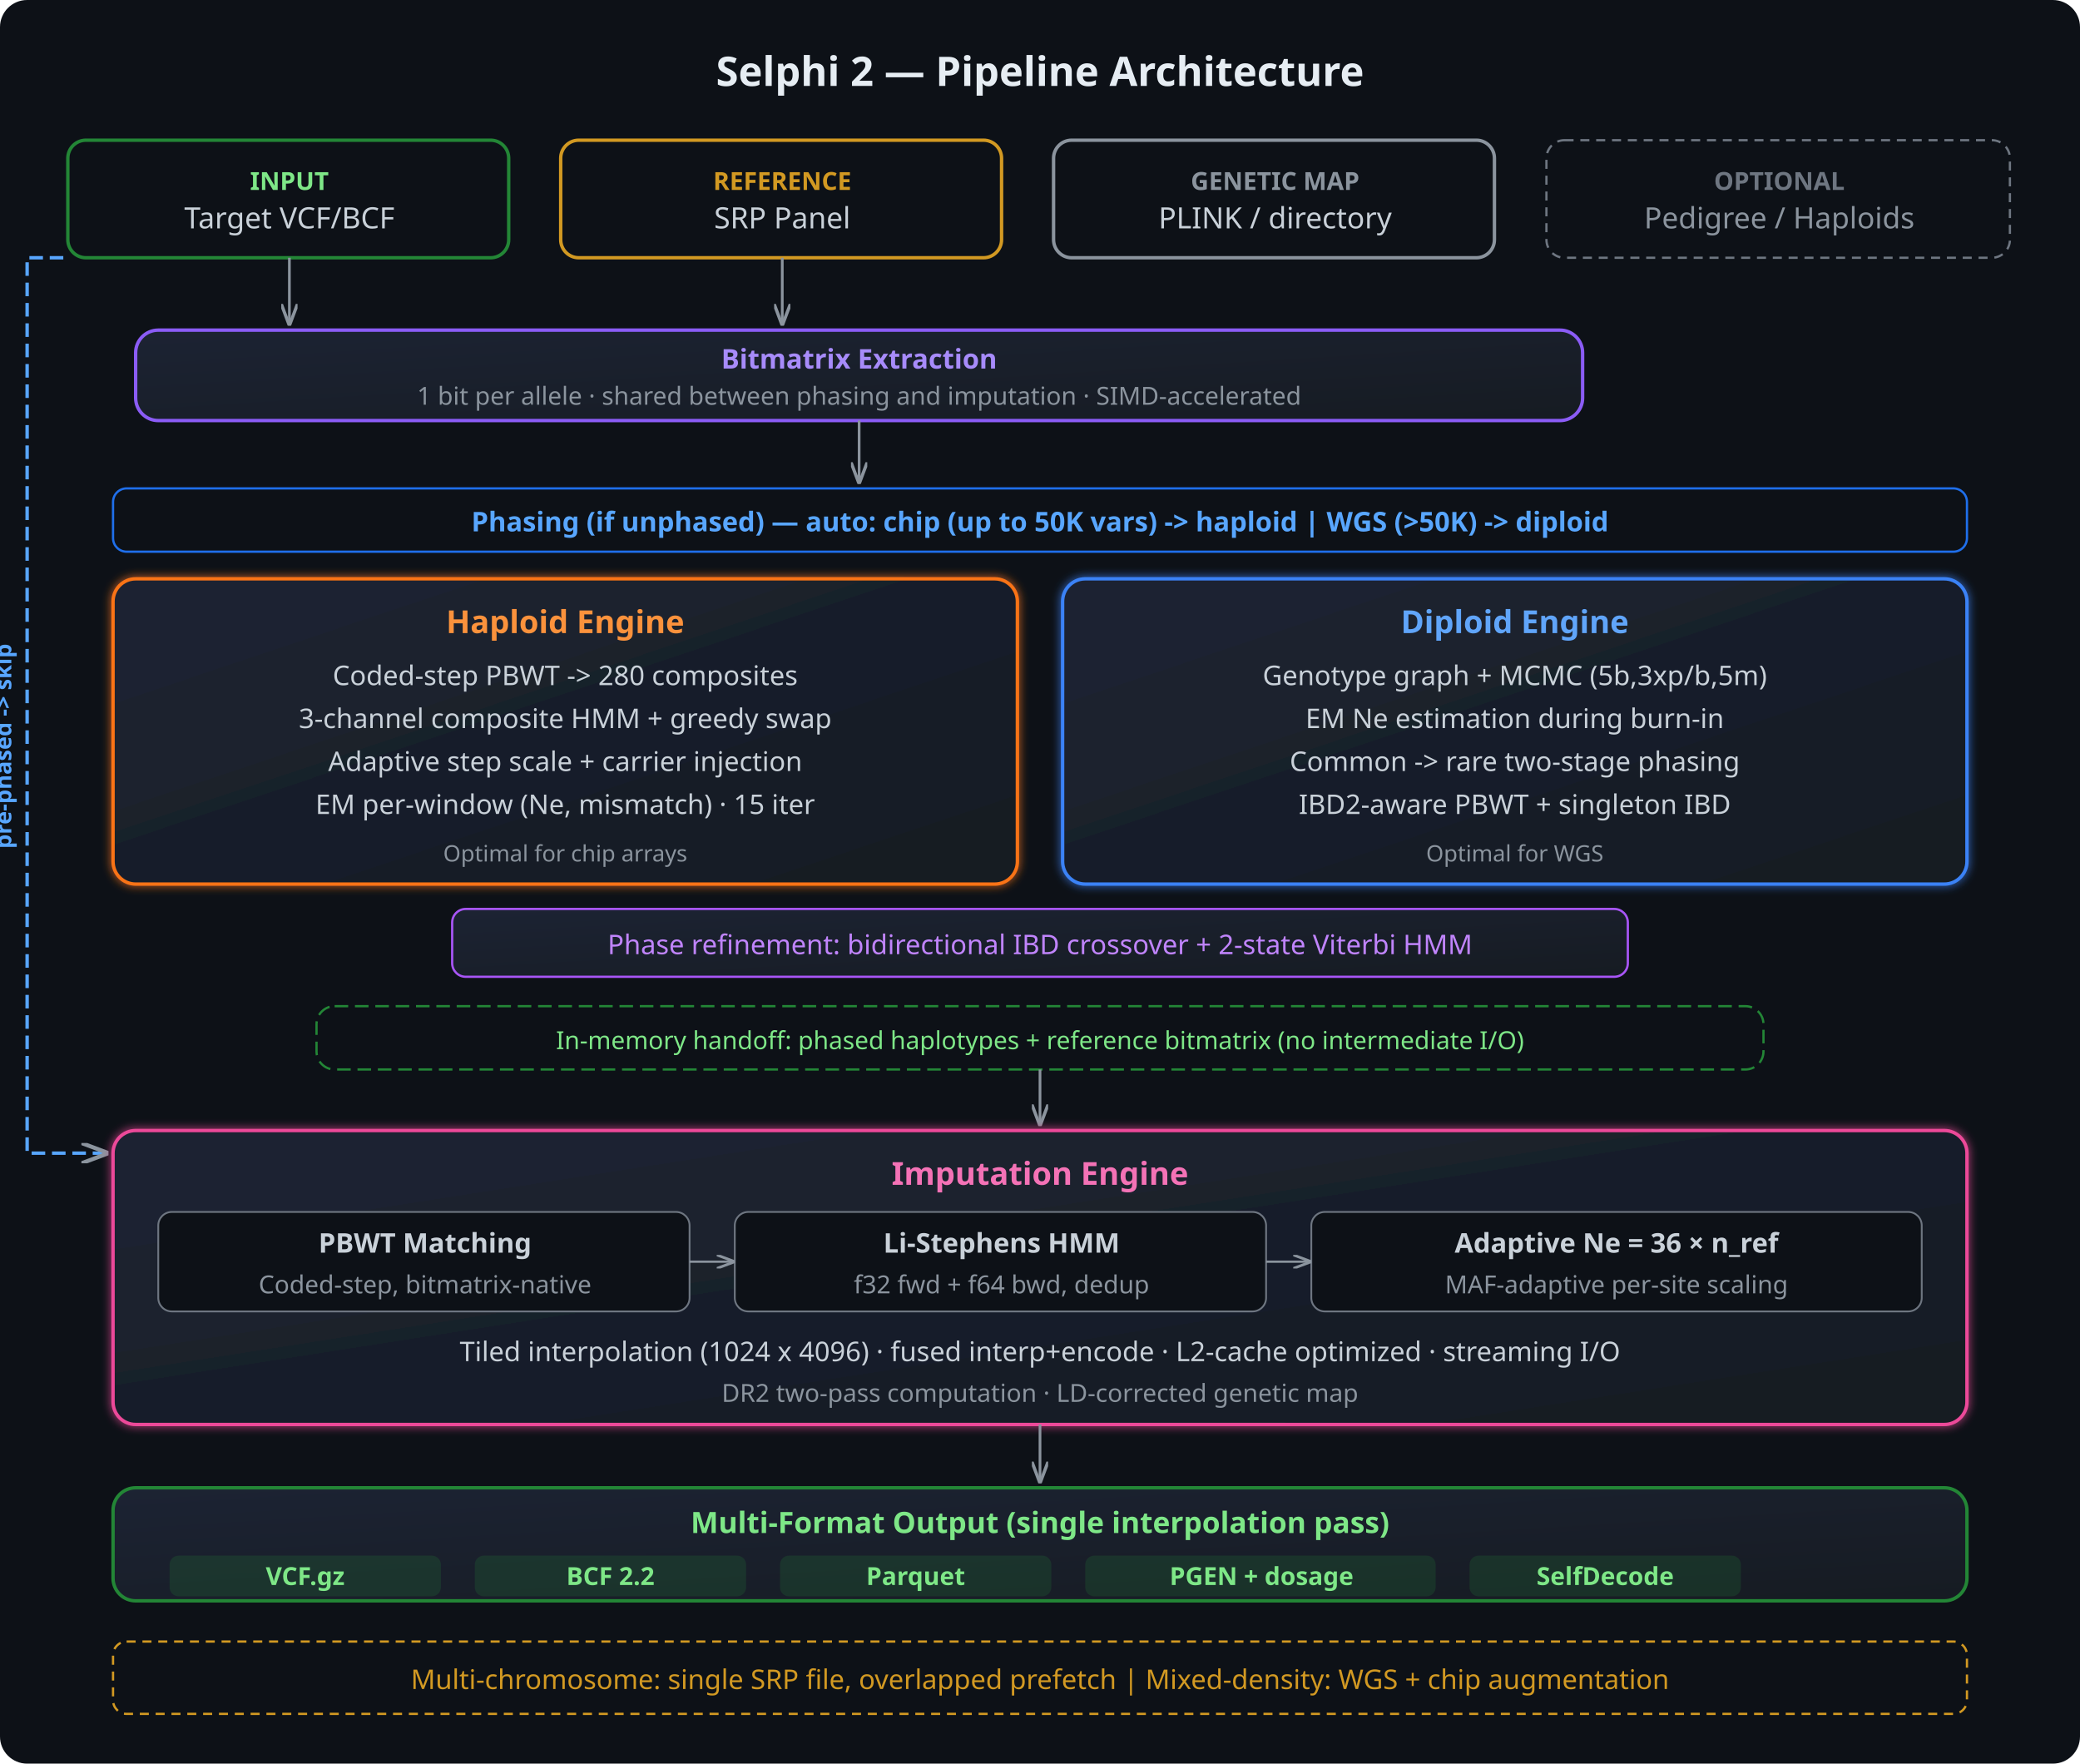
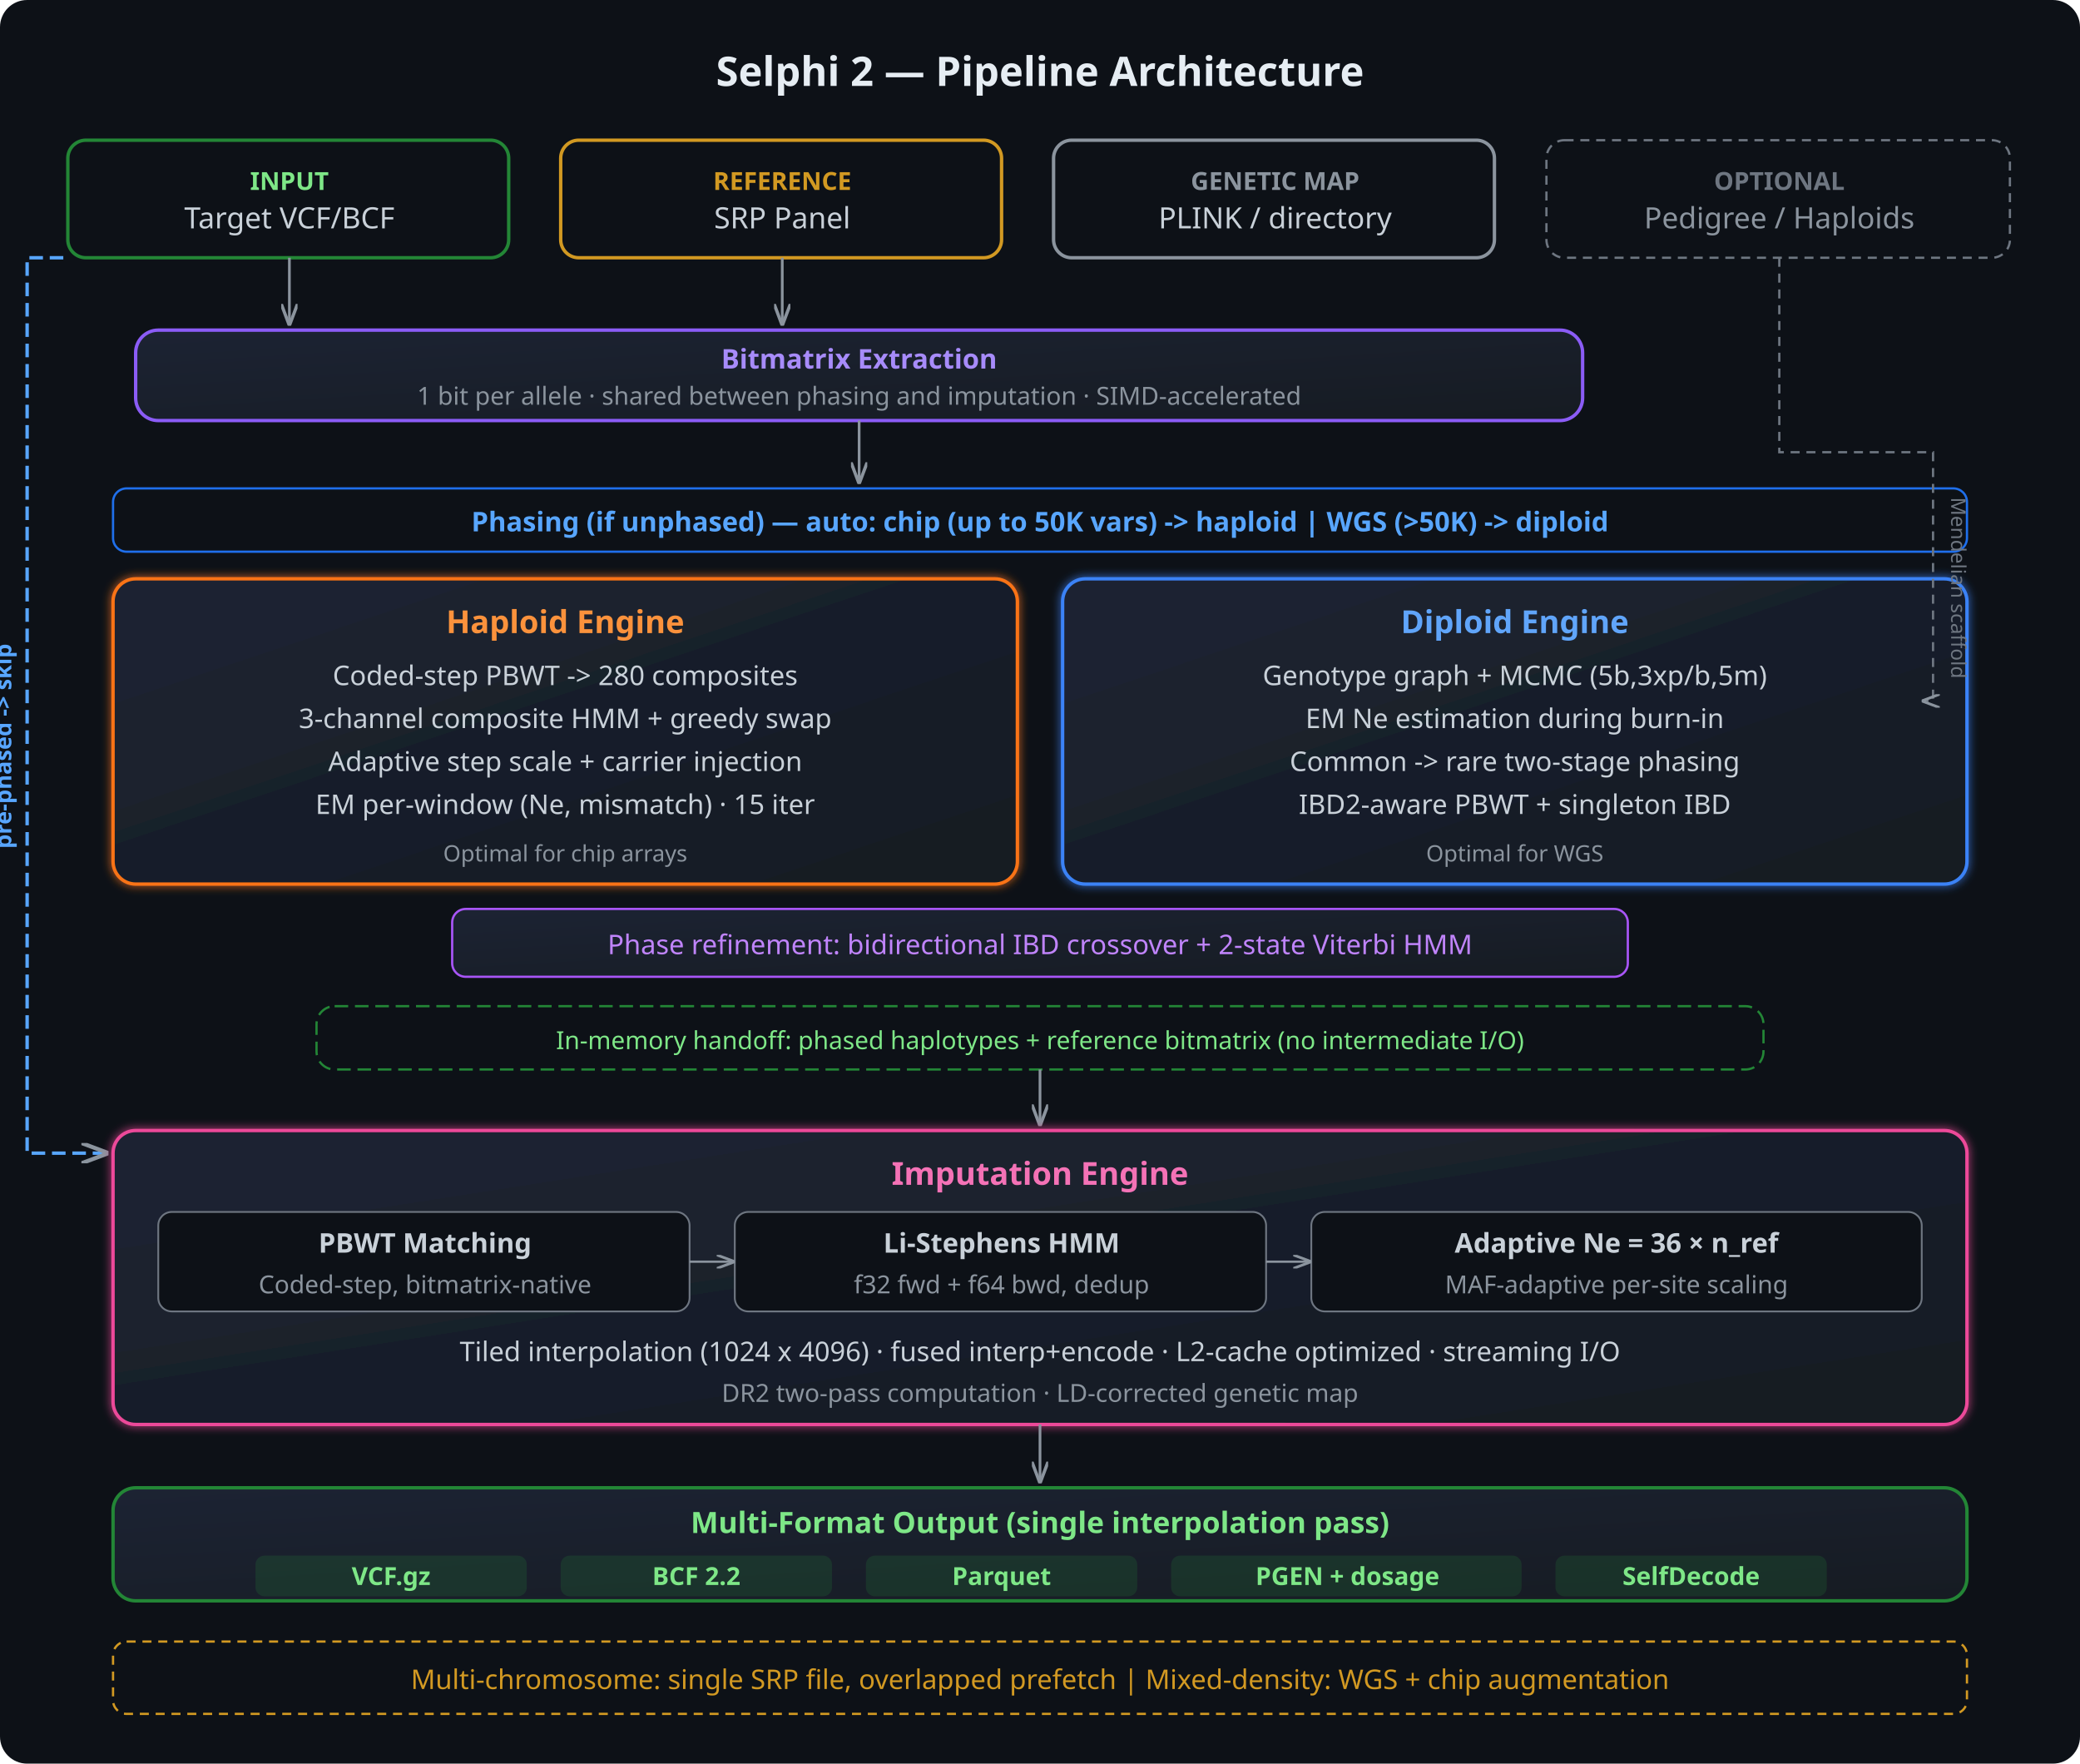
<svg xmlns="http://www.w3.org/2000/svg" viewBox="0 0 920 780" font-family="'Segoe UI', system-ui, -apple-system, sans-serif">
  <defs>
    <marker id="arr" markerWidth="8" markerHeight="6" refX="8" refY="3" orient="auto">
      <path d="M0,0 L8,3 L0,6" fill="none" stroke="#8b949e" stroke-width="1.2" />
    </marker>
    <linearGradient id="sg" x1="0" y1="0" x2="1" y2="1">
      <stop offset="0%" stop-color="#1c2333" />
      <stop offset="100%" stop-color="#161b22" />
    </linearGradient>
    <filter id="gl">
      <feGaussianBlur stdDeviation="2" result="blur" />
      <feComposite in="SourceGraphic" in2="blur" operator="over" />
    </filter>
  </defs>
  <rect width="920" height="780" rx="12" fill="#0d1117" />
  <text x="460" y="38" text-anchor="middle" fill="#e6edf3" font-size="18" font-weight="600">Selphi 2 — Pipeline Architecture</text>
  <rect x="30" y="62" width="195" height="52" rx="8" fill="#0d1117" stroke="#238636" stroke-width="1.5" />
  <text x="128" y="84" text-anchor="middle" fill="#7ee787" font-size="11" font-weight="600">INPUT</text>
  <text x="128" y="101" text-anchor="middle" fill="#c9d1d9" font-size="13">Target VCF/BCF</text>
  <rect x="248" y="62" width="195" height="52" rx="8" fill="#0d1117" stroke="#d29922" stroke-width="1.5" />
  <text x="346" y="84" text-anchor="middle" fill="#d29922" font-size="11" font-weight="600">REFERENCE</text>
  <text x="346" y="101" text-anchor="middle" fill="#c9d1d9" font-size="13">SRP Panel</text>
  <rect x="466" y="62" width="195" height="52" rx="8" fill="#0d1117" stroke="#8b949e" stroke-width="1.5" />
  <text x="564" y="84" text-anchor="middle" fill="#8b949e" font-size="11" font-weight="600">GENETIC MAP</text>
  <text x="564" y="101" text-anchor="middle" fill="#c9d1d9" font-size="13">PLINK / directory</text>
  <rect x="684" y="62" width="205" height="52" rx="8" fill="#0d1117" stroke="#6e7681" stroke-width="1" stroke-dasharray="4,3" />
  <text x="787" y="84" text-anchor="middle" fill="#6e7681" font-size="11" font-weight="600">OPTIONAL</text>
  <text x="787" y="101" text-anchor="middle" fill="#8b949e" font-size="13">Pedigree / Haploids</text>
  <line x1="128" y1="114" x2="128" y2="144" stroke="#8b949e" stroke-width="1.2" marker-end="url(#arr)" />
  <line x1="346" y1="114" x2="346" y2="144" stroke="#8b949e" stroke-width="1.2" marker-end="url(#arr)" />
  <rect x="60" y="146" width="640" height="40" rx="10" fill="url(#sg)" stroke="#8b5cf6" stroke-width="1.5" />
  <text x="380" y="163" text-anchor="middle" fill="#a78bfa" font-size="12" font-weight="700">Bitmatrix Extraction</text>
  <text x="380" y="179" text-anchor="middle" fill="#8b949e" font-size="11">1 bit per allele · shared between phasing and imputation · SIMD-accelerated</text>
  <line x1="380" y1="186" x2="380" y2="214" stroke="#8b949e" stroke-width="1.2" marker-end="url(#arr)" />
  <rect x="50" y="216" width="820" height="28" rx="6" fill="#0d1117" stroke="#1f6feb" stroke-width="1" />
  <text x="460" y="235" text-anchor="middle" fill="#58a6ff" font-size="12" font-weight="600">Phasing (if unphased) — auto: chip (up to 50K vars) -&gt; haploid | WGS (&gt;50K) -&gt; diploid</text>
  <rect x="50" y="256" width="400" height="135" rx="10" fill="url(#sg)" stroke="#f97316" stroke-width="1.5" filter="url(#gl)" />
  <text x="250" y="280" text-anchor="middle" fill="#fb923c" font-size="14" font-weight="700">Haploid Engine</text>
  <text x="250" y="303" text-anchor="middle" fill="#c9d1d9" font-size="12">Coded-step PBWT -&gt; 280 composites</text>
  <text x="250" y="322" text-anchor="middle" fill="#c9d1d9" font-size="12">3-channel composite HMM + greedy swap</text>
  <text x="250" y="341" text-anchor="middle" fill="#c9d1d9" font-size="12">Adaptive step scale + carrier injection</text>
  <text x="250" y="360" text-anchor="middle" fill="#c9d1d9" font-size="12">EM per-window (Ne, mismatch) · 15 iter</text>
  <text x="250" y="381" text-anchor="middle" fill="#8b949e" font-size="10">Optimal for chip arrays</text>
  <rect x="470" y="256" width="400" height="135" rx="10" fill="url(#sg)" stroke="#3b82f6" stroke-width="1.5" filter="url(#gl)" />
  <text x="670" y="280" text-anchor="middle" fill="#60a5fa" font-size="14" font-weight="700">Diploid Engine</text>
  <text x="670" y="303" text-anchor="middle" fill="#c9d1d9" font-size="12">Genotype graph + MCMC (5b,3xp/b,5m)</text>
  <text x="670" y="322" text-anchor="middle" fill="#c9d1d9" font-size="12">EM Ne estimation during burn-in</text>
  <text x="670" y="341" text-anchor="middle" fill="#c9d1d9" font-size="12">Common -&gt; rare two-stage phasing</text>
  <text x="670" y="360" text-anchor="middle" fill="#c9d1d9" font-size="12">IBD2-aware PBWT + singleton IBD</text>
  <text x="670" y="381" text-anchor="middle" fill="#8b949e" font-size="10">Optimal for WGS</text>
  <rect x="200" y="402" width="520" height="30" rx="6" fill="url(#sg)" stroke="#a855f7" stroke-width="1" />
  <text x="460" y="422" text-anchor="middle" fill="#c084fc" font-size="12">Phase refinement: bidirectional IBD crossover + 2-state Viterbi HMM</text>
+   <path d="M787 114 L787 200 L855 200 L855 310 L850 310" fill="none" stroke="#6e7681" stroke-width="1" stroke-dasharray="4,3" marker-end="url(#arr)" />
+   <text x="863" y="260" fill="#6e7681" font-size="9" transform="rotate(90,863,260)" text-anchor="middle">Mendelian scaffold</text>
  <path d="M 28 114 L 12 114 L 12 510 L 48 510" fill="none" stroke="#58a6ff" stroke-width="1.5" stroke-dasharray="6,3" marker-end="url(#arr)" />
  <text x="5" y="330" fill="#58a6ff" font-size="10" font-weight="600" transform="rotate(-90,5,330)" text-anchor="middle">pre-phased -&gt; skip</text>
  <rect x="140" y="445" width="640" height="28" rx="8" fill="#0d1117" stroke="#238636" stroke-width="1" stroke-dasharray="6,3" />
  <text x="460" y="464" text-anchor="middle" fill="#7ee787" font-size="11">In-memory handoff: phased haplotypes + reference bitmatrix (no intermediate I/O)</text>
  <line x1="460" y1="473" x2="460" y2="498" stroke="#8b949e" stroke-width="1.2" marker-end="url(#arr)" />
  <rect x="50" y="500" width="820" height="130" rx="10" fill="url(#sg)" stroke="#ec4899" stroke-width="1.5" filter="url(#gl)" />
  <text x="460" y="524" text-anchor="middle" fill="#f472b6" font-size="14" font-weight="700">Imputation Engine</text>
  <rect x="70" y="536" width="235" height="44" rx="6" fill="#0d1117" stroke="#6e7681" stroke-width="0.8" />
  <text x="188" y="554" text-anchor="middle" fill="#c9d1d9" font-size="12" font-weight="600">PBWT Matching</text>
  <text x="188" y="572" text-anchor="middle" fill="#8b949e" font-size="11">Coded-step, bitmatrix-native</text>
  <rect x="325" y="536" width="235" height="44" rx="6" fill="#0d1117" stroke="#6e7681" stroke-width="0.8" />
  <text x="443" y="554" text-anchor="middle" fill="#c9d1d9" font-size="12" font-weight="600">Li-Stephens HMM</text>
  <text x="443" y="572" text-anchor="middle" fill="#8b949e" font-size="11">f32 fwd + f64 bwd, dedup</text>
  <rect x="580" y="536" width="270" height="44" rx="6" fill="#0d1117" stroke="#6e7681" stroke-width="0.8" />
  <text x="715" y="554" text-anchor="middle" fill="#c9d1d9" font-size="12" font-weight="600">Adaptive Ne = 36 × n_ref</text>
  <text x="715" y="572" text-anchor="middle" fill="#8b949e" font-size="11">MAF-adaptive per-site scaling</text>
  <line x1="305" y1="558" x2="325" y2="558" stroke="#8b949e" stroke-width="1" marker-end="url(#arr)" />
  <line x1="560" y1="558" x2="580" y2="558" stroke="#8b949e" stroke-width="1" marker-end="url(#arr)" />
  <text x="460" y="602" text-anchor="middle" fill="#c9d1d9" font-size="12">Tiled interpolation (1024 x 4096) · fused interp+encode · L2-cache optimized · streaming I/O</text>
  <text x="460" y="620" text-anchor="middle" fill="#8b949e" font-size="11">DR2 two-pass computation · LD-corrected genetic map</text>
  <line x1="460" y1="630" x2="460" y2="656" stroke="#8b949e" stroke-width="1.2" marker-end="url(#arr)" />
  <rect x="50" y="658" width="820" height="50" rx="10" fill="url(#sg)" stroke="#238636" stroke-width="1.5" />
  <text x="460" y="678" text-anchor="middle" fill="#7ee787" font-size="13" font-weight="700">Multi-Format Output (single interpolation pass)</text>
-   <rect x="75" y="688" width="120" height="18" rx="4" fill="#238636" opacity="0.2" />
-   <text x="135" y="701" text-anchor="middle" fill="#7ee787" font-size="11" font-weight="600">VCF.gz</text>
-   <rect x="210" y="688" width="120" height="18" rx="4" fill="#238636" opacity="0.2" />
-   <text x="270" y="701" text-anchor="middle" fill="#7ee787" font-size="11" font-weight="600">BCF 2.2</text>
-   <rect x="345" y="688" width="120" height="18" rx="4" fill="#238636" opacity="0.2" />
-   <text x="405" y="701" text-anchor="middle" fill="#7ee787" font-size="11" font-weight="600">Parquet</text>
-   <rect x="480" y="688" width="155" height="18" rx="4" fill="#238636" opacity="0.2" />
-   <text x="558" y="701" text-anchor="middle" fill="#7ee787" font-size="11" font-weight="600">PGEN + dosage</text>
-   <rect x="650" y="688" width="120" height="18" rx="4" fill="#238636" opacity="0.2" />
-   <text x="710" y="701" text-anchor="middle" fill="#7ee787" font-size="11" font-weight="600">SelfDecode</text>
+   <rect x="113" y="688" width="120" height="18" rx="4" fill="#238636" opacity="0.2" />
+   <text x="173" y="701" text-anchor="middle" fill="#7ee787" font-size="11" font-weight="600">VCF.gz</text>
+   <rect x="248" y="688" width="120" height="18" rx="4" fill="#238636" opacity="0.2" />
+   <text x="308" y="701" text-anchor="middle" fill="#7ee787" font-size="11" font-weight="600">BCF 2.2</text>
+   <rect x="383" y="688" width="120" height="18" rx="4" fill="#238636" opacity="0.2" />
+   <text x="443" y="701" text-anchor="middle" fill="#7ee787" font-size="11" font-weight="600">Parquet</text>
+   <rect x="518" y="688" width="155" height="18" rx="4" fill="#238636" opacity="0.2" />
+   <text x="596" y="701" text-anchor="middle" fill="#7ee787" font-size="11" font-weight="600">PGEN + dosage</text>
+   <rect x="688" y="688" width="120" height="18" rx="4" fill="#238636" opacity="0.2" />
+   <text x="748" y="701" text-anchor="middle" fill="#7ee787" font-size="11" font-weight="600">SelfDecode</text>
  <rect x="50" y="726" width="820" height="32" rx="6" fill="#0d1117" stroke="#d29922" stroke-width="1" stroke-dasharray="4,3" />
  <text x="460" y="747" text-anchor="middle" fill="#d29922" font-size="12">Multi-chromosome: single SRP file, overlapped prefetch | Mixed-density: WGS + chip augmentation</text>
</svg>
